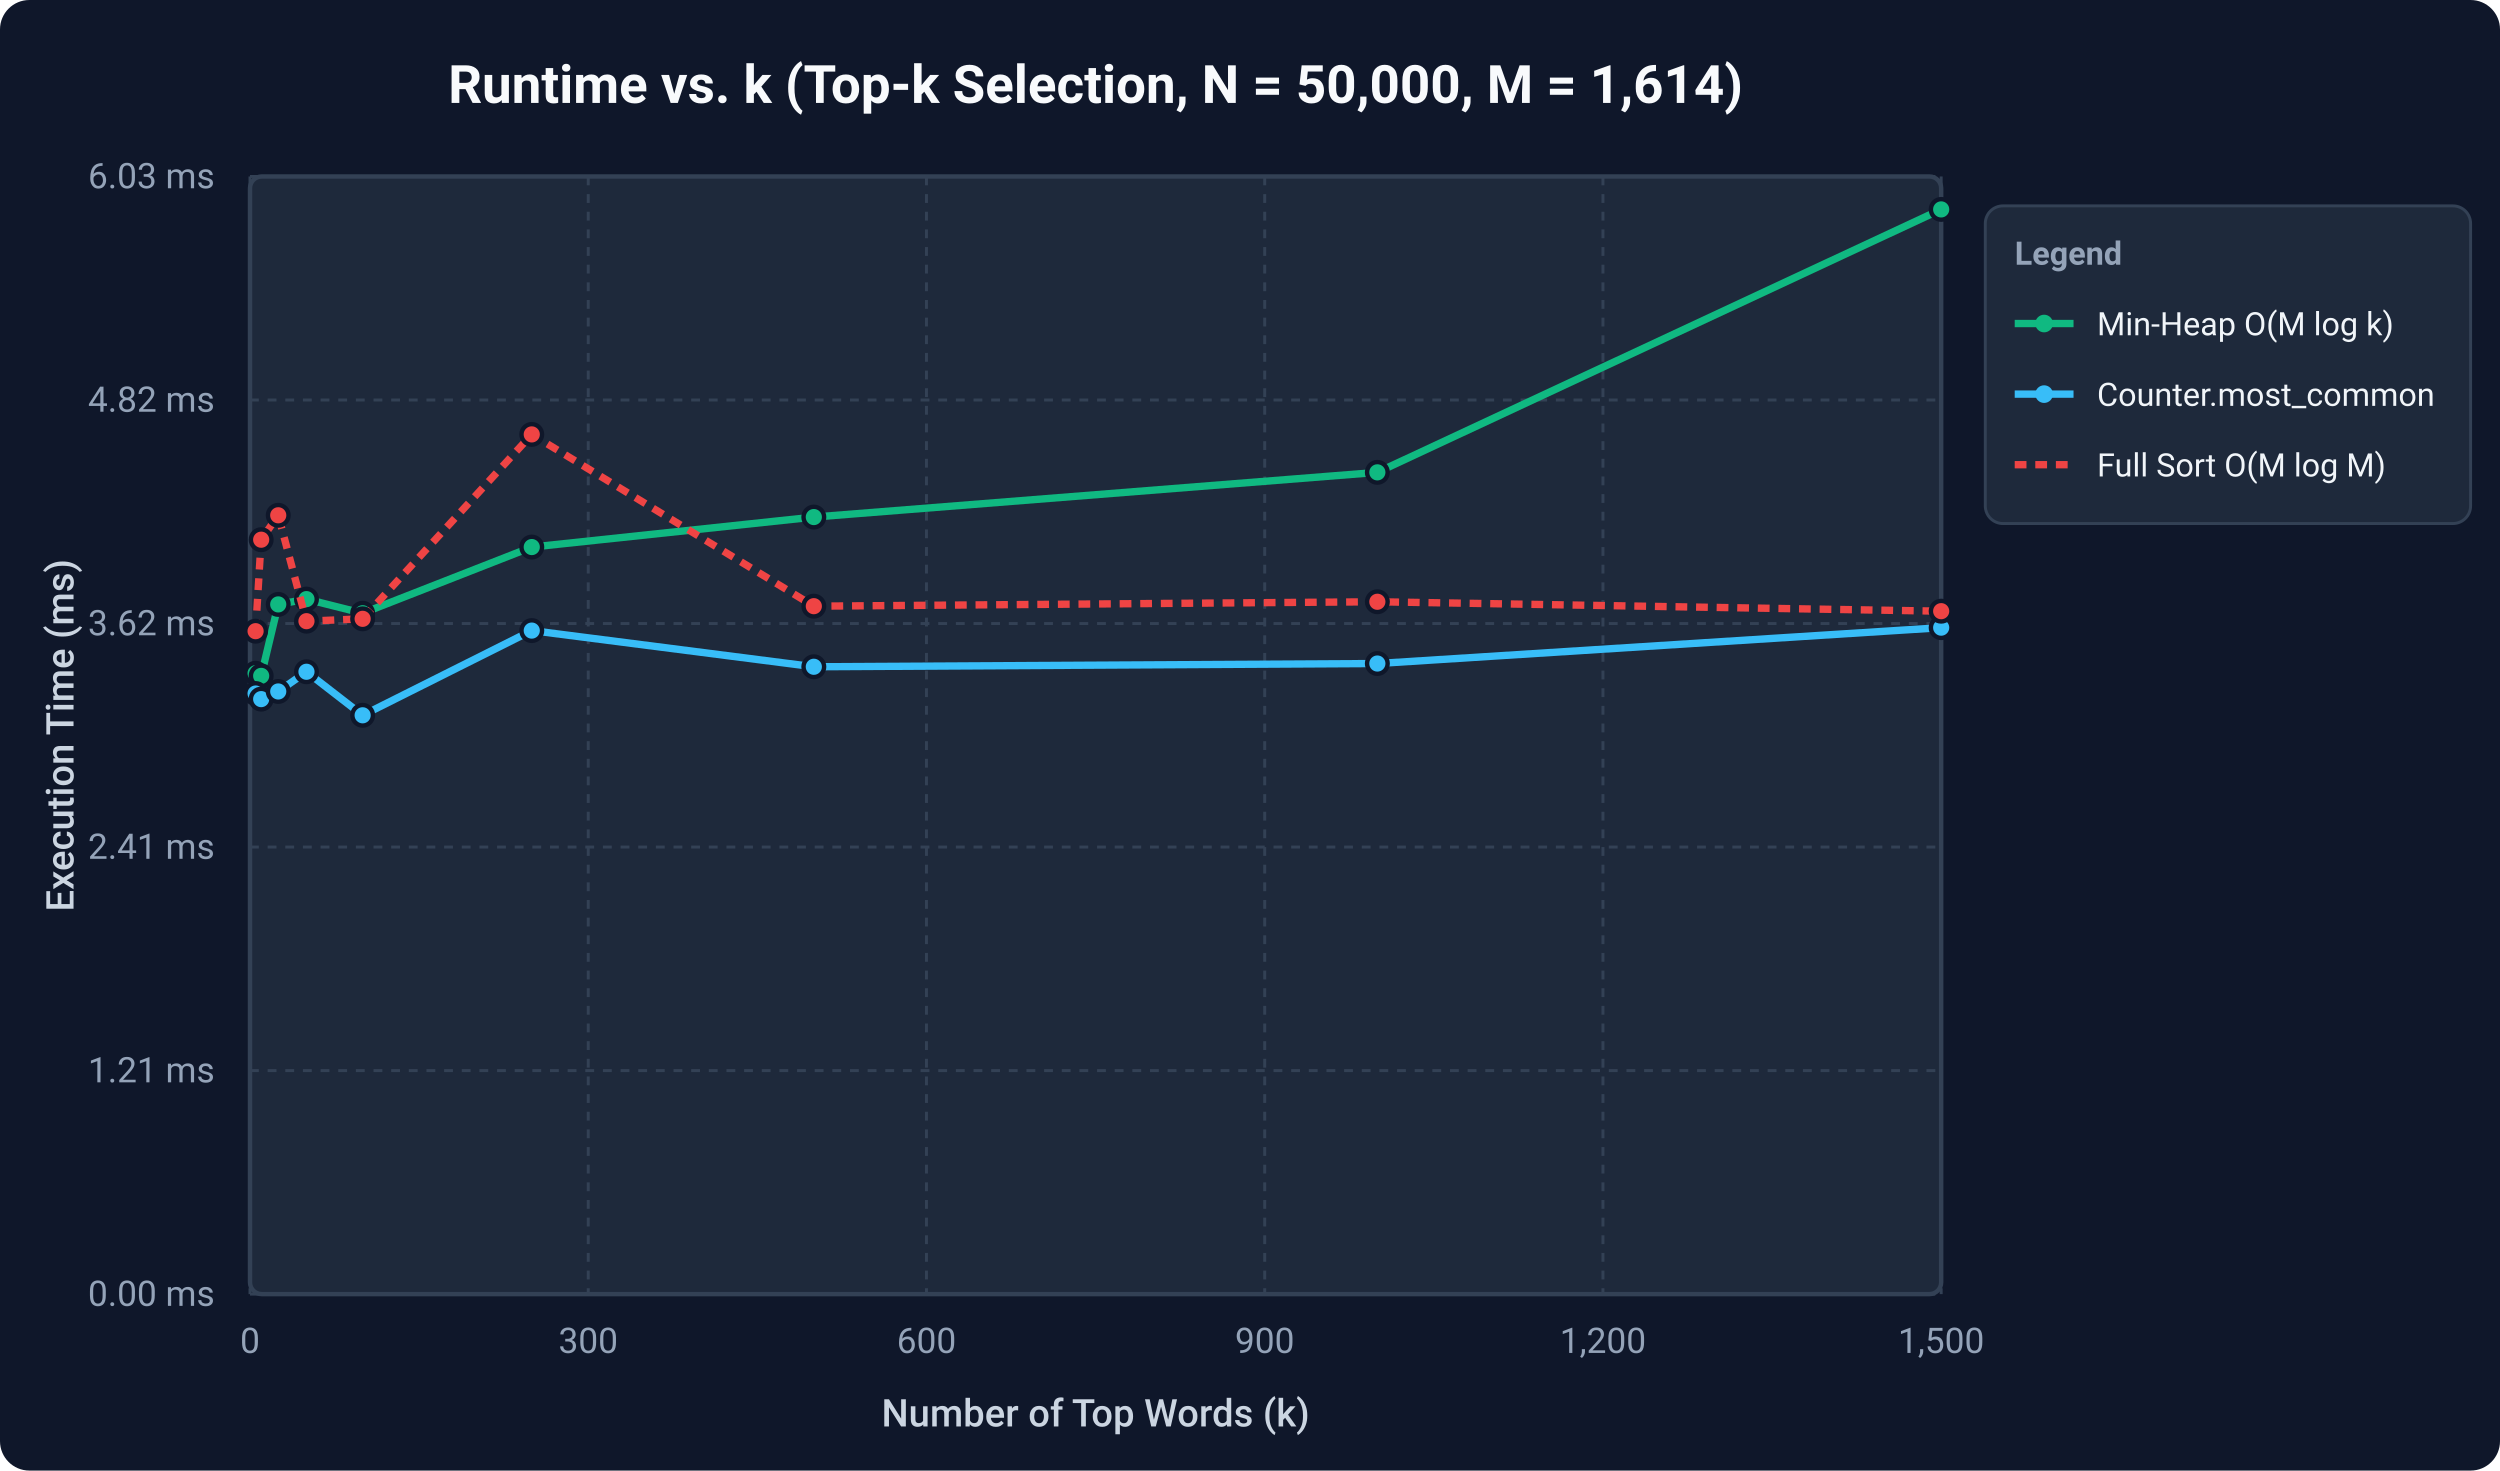
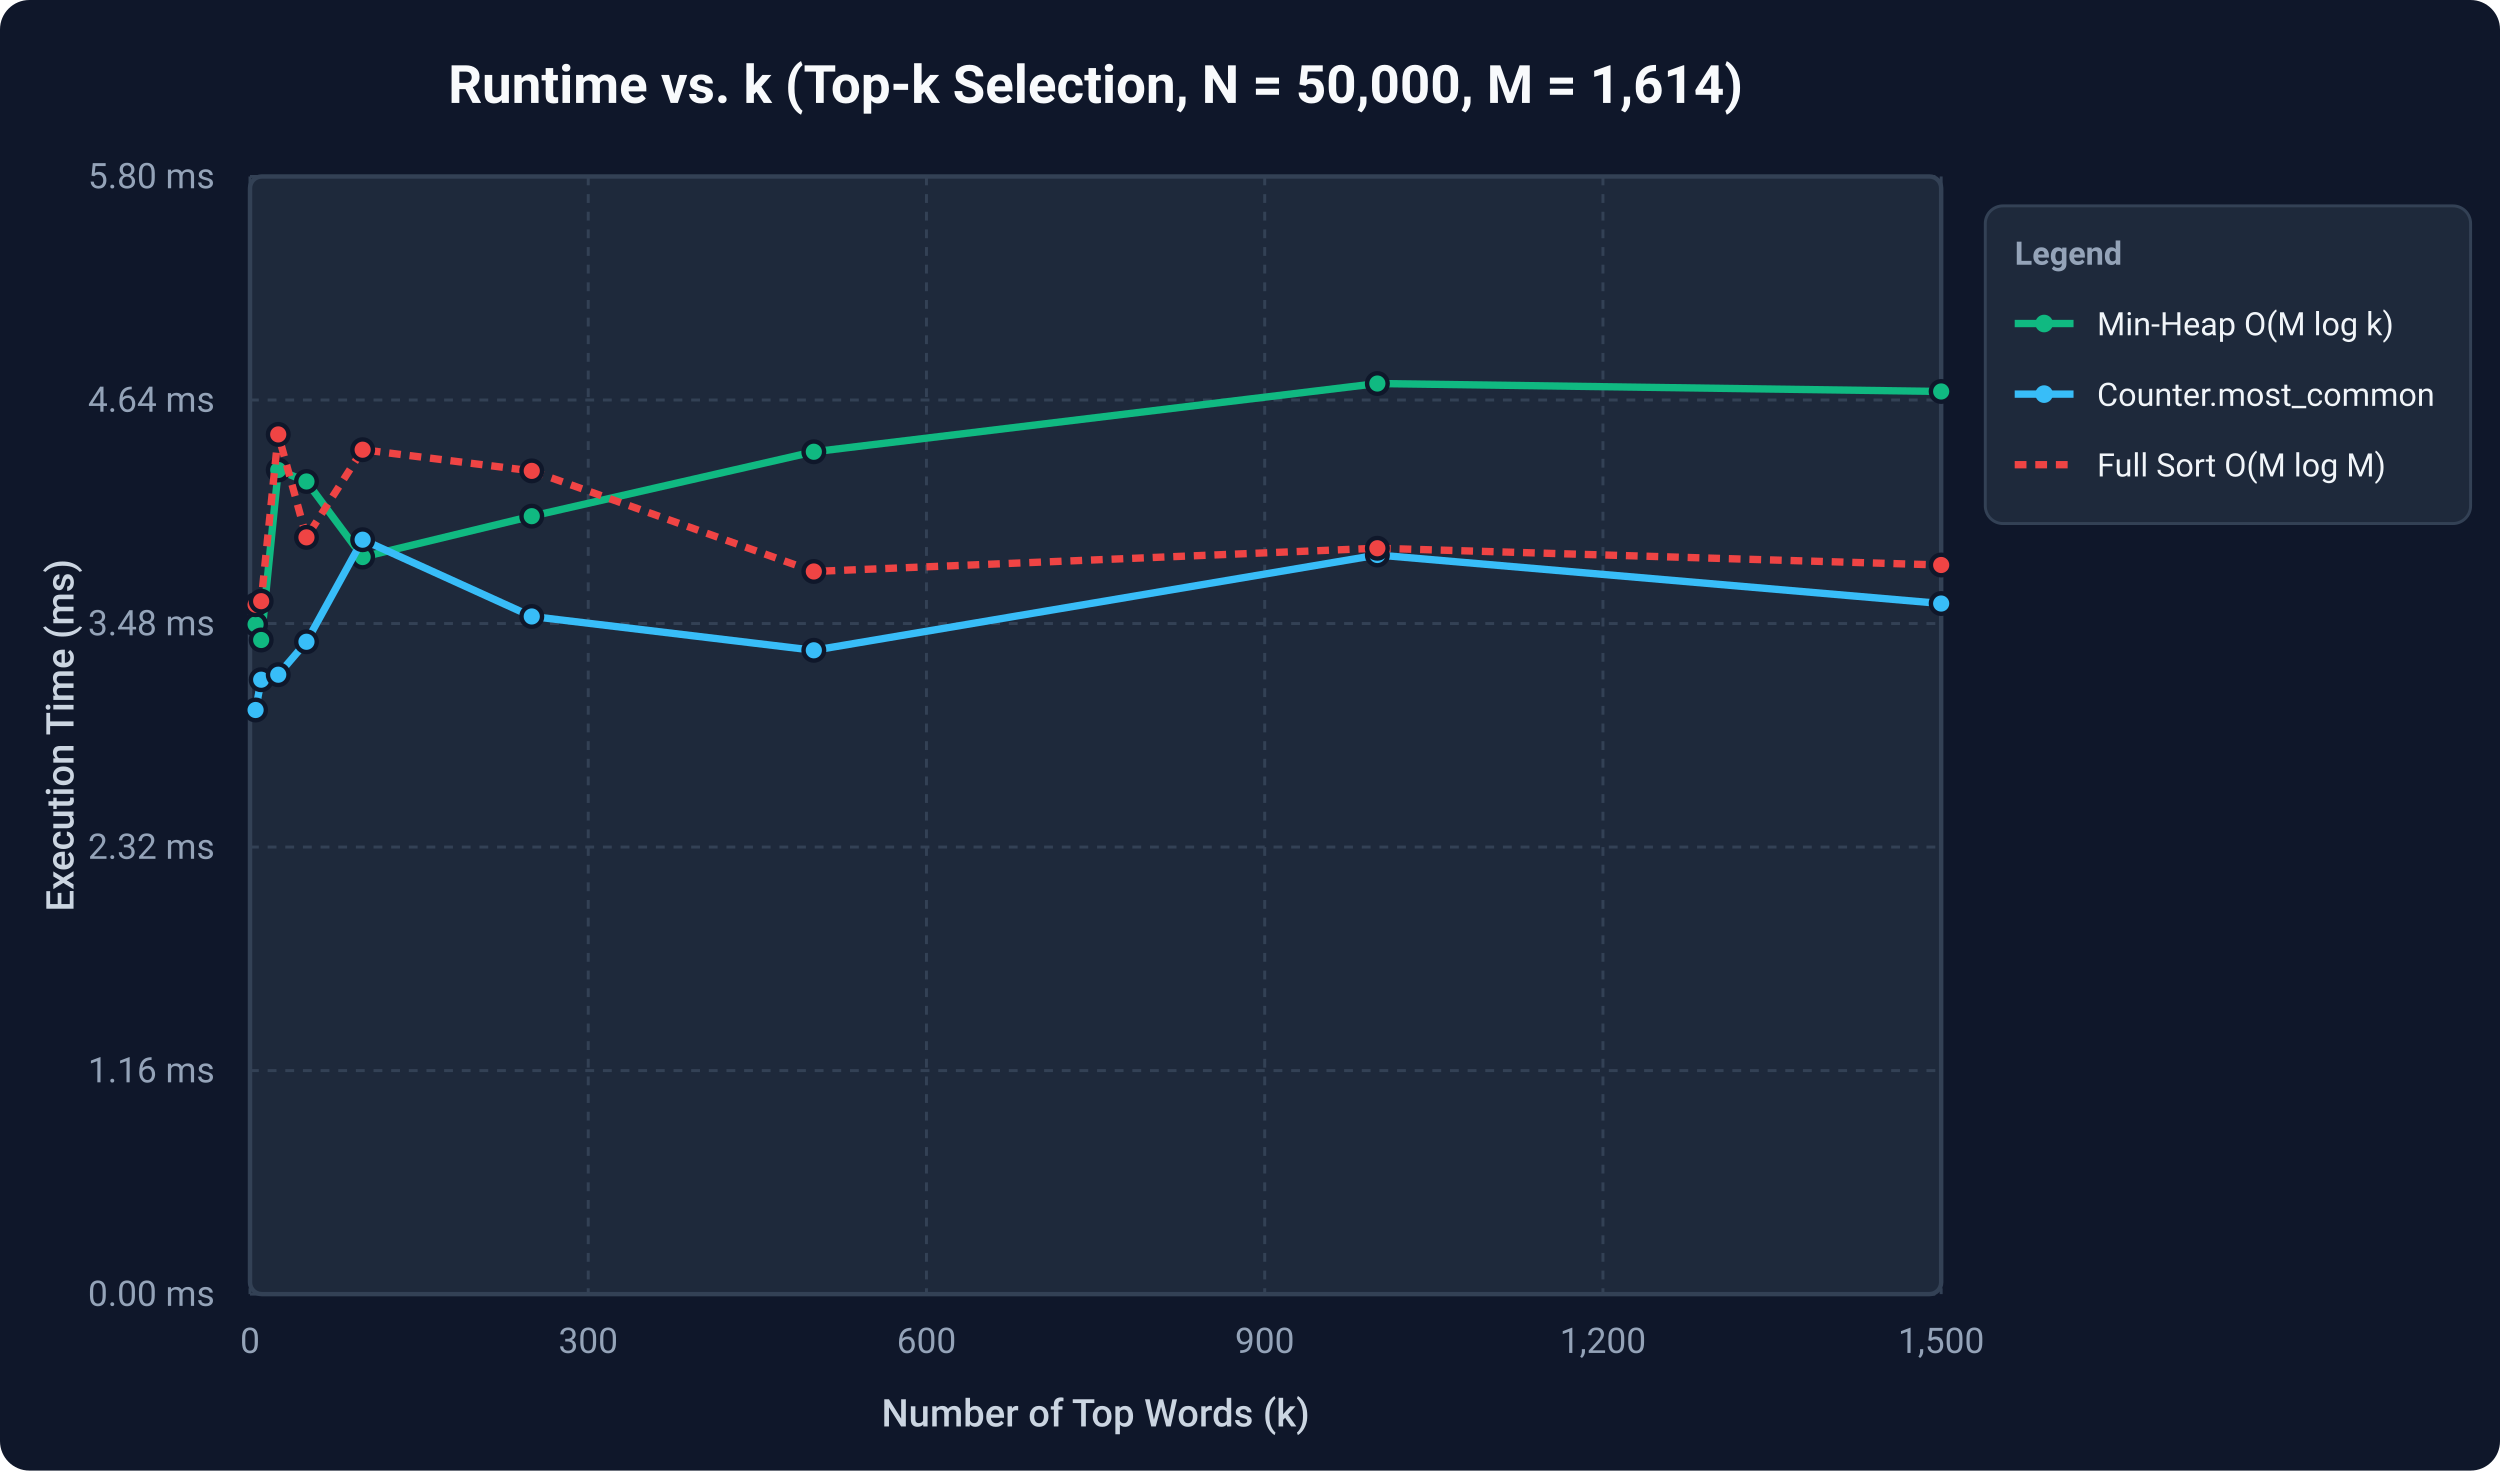
<svg xmlns="http://www.w3.org/2000/svg" viewBox="0 0 850 500" width="100%" height="100%" style="background-color: #0f172a; font-family: -apple-system, BlinkMacSystemFont, Segoe UI, Roboto, Helvetica, Arial, sans-serif;">
  <rect width="850" height="500" fill="#0f172a" rx="10" />
  <rect x="85" y="60" width="575" height="380" fill="#1e293b" stroke="#334155" stroke-width="1.5" rx="4" />
  <text x="372.5" y="35" text-anchor="middle" fill="#f8fafc" font-size="18" font-weight="600">Runtime vs. k (Top-k Selection, N = 50,000, M = 1,614)</text>
  <line x1="85.0" y1="60" x2="85.0" y2="440" stroke="#334155" stroke-dasharray="3,3" stroke-width="1" />
  <text x="85.0" y="460" text-anchor="middle" fill="#94a3b8" font-size="12">0</text>
  <line x1="200.0" y1="60" x2="200.0" y2="440" stroke="#334155" stroke-dasharray="3,3" stroke-width="1" />
  <text x="200.0" y="460" text-anchor="middle" fill="#94a3b8" font-size="12">300</text>
  <line x1="315.0" y1="60" x2="315.0" y2="440" stroke="#334155" stroke-dasharray="3,3" stroke-width="1" />
  <text x="315.0" y="460" text-anchor="middle" fill="#94a3b8" font-size="12">600</text>
  <line x1="430.0" y1="60" x2="430.0" y2="440" stroke="#334155" stroke-dasharray="3,3" stroke-width="1" />
  <text x="430.0" y="460" text-anchor="middle" fill="#94a3b8" font-size="12">900</text>
  <line x1="545.0" y1="60" x2="545.0" y2="440" stroke="#334155" stroke-dasharray="3,3" stroke-width="1" />
  <text x="545.0" y="460" text-anchor="middle" fill="#94a3b8" font-size="12">1,200</text>
  <line x1="660.0" y1="60" x2="660.0" y2="440" stroke="#334155" stroke-dasharray="3,3" stroke-width="1" />
  <text x="660.0" y="460" text-anchor="middle" fill="#94a3b8" font-size="12">1,500</text>
  <line x1="85" y1="440.0" x2="660" y2="440.0" stroke="#334155" stroke-dasharray="3,3" stroke-width="1" />
  <text x="73" y="444.0" text-anchor="end" fill="#94a3b8" font-size="12">0.00 ms</text>
  <line x1="85" y1="364.0" x2="660" y2="364.0" stroke="#334155" stroke-dasharray="3,3" stroke-width="1" />
-   <text x="73" y="368.0" text-anchor="end" fill="#94a3b8" font-size="12">1.21 ms</text>
+   <text x="73" y="368.0" text-anchor="end" fill="#94a3b8" font-size="12">1.16 ms</text>
  <line x1="85" y1="288.0" x2="660" y2="288.0" stroke="#334155" stroke-dasharray="3,3" stroke-width="1" />
-   <text x="73" y="292.0" text-anchor="end" fill="#94a3b8" font-size="12">2.41 ms</text>
+   <text x="73" y="292.0" text-anchor="end" fill="#94a3b8" font-size="12">2.32 ms</text>
  <line x1="85" y1="212.0" x2="660" y2="212.0" stroke="#334155" stroke-dasharray="3,3" stroke-width="1" />
-   <text x="73" y="216.0" text-anchor="end" fill="#94a3b8" font-size="12">3.62 ms</text>
+   <text x="73" y="216.0" text-anchor="end" fill="#94a3b8" font-size="12">3.48 ms</text>
  <line x1="85" y1="136.0" x2="660" y2="136.0" stroke="#334155" stroke-dasharray="3,3" stroke-width="1" />
-   <text x="73" y="140.0" text-anchor="end" fill="#94a3b8" font-size="12">4.82 ms</text>
+   <text x="73" y="140.0" text-anchor="end" fill="#94a3b8" font-size="12">4.64 ms</text>
  <line x1="85" y1="60.0" x2="660" y2="60.0" stroke="#334155" stroke-dasharray="3,3" stroke-width="1" />
-   <text x="73" y="64.0" text-anchor="end" fill="#94a3b8" font-size="12">6.03 ms</text>
+   <text x="73" y="64.0" text-anchor="end" fill="#94a3b8" font-size="12">5.80 ms</text>
  <text x="372.5" y="485" text-anchor="middle" fill="#cbd5e1" font-size="13" font-weight="500">Number of Top Words (k)</text>
  <text x="25" y="250.0" text-anchor="middle" fill="#cbd5e1" font-size="13" font-weight="500" transform="rotate(-90 25 250.0)">Execution Time (ms)</text>
-   <path d="M86.9,228.9 L88.8,229.8 L94.6,205.5 L104.2,203.7 L123.3,208.5 L180.8,186.0 L276.7,175.8 L468.3,160.6 L660.0,71.2" fill="none" stroke="#10b981" stroke-width="2.5" stroke-linejoin="round" />
-   <circle cx="86.9" cy="228.9" r="3.5" fill="#10b981" stroke="#0f172a" stroke-width="1.5" />
-   <circle cx="88.8" cy="229.8" r="3.5" fill="#10b981" stroke="#0f172a" stroke-width="1.5" />
-   <circle cx="94.6" cy="205.5" r="3.5" fill="#10b981" stroke="#0f172a" stroke-width="1.5" />
-   <circle cx="104.2" cy="203.7" r="3.5" fill="#10b981" stroke="#0f172a" stroke-width="1.5" />
-   <circle cx="123.3" cy="208.5" r="3.5" fill="#10b981" stroke="#0f172a" stroke-width="1.5" />
-   <circle cx="180.8" cy="186.0" r="3.5" fill="#10b981" stroke="#0f172a" stroke-width="1.5" />
-   <circle cx="276.7" cy="175.8" r="3.5" fill="#10b981" stroke="#0f172a" stroke-width="1.5" />
-   <circle cx="468.3" cy="160.6" r="3.5" fill="#10b981" stroke="#0f172a" stroke-width="1.5" />
-   <circle cx="660.0" cy="71.2" r="3.5" fill="#10b981" stroke="#0f172a" stroke-width="1.5" />
-   <path d="M86.9,235.8 L88.8,237.7 L94.6,235.1 L104.2,228.4 L123.3,243.2 L180.8,214.4 L276.7,226.7 L468.3,225.6 L660.0,213.4" fill="none" stroke="#38bdf8" stroke-width="2.5" stroke-linejoin="round" />
-   <circle cx="86.9" cy="235.8" r="3.5" fill="#38bdf8" stroke="#0f172a" stroke-width="1.5" />
-   <circle cx="88.8" cy="237.7" r="3.5" fill="#38bdf8" stroke="#0f172a" stroke-width="1.5" />
-   <circle cx="94.6" cy="235.1" r="3.5" fill="#38bdf8" stroke="#0f172a" stroke-width="1.5" />
-   <circle cx="104.2" cy="228.4" r="3.5" fill="#38bdf8" stroke="#0f172a" stroke-width="1.5" />
-   <circle cx="123.3" cy="243.2" r="3.5" fill="#38bdf8" stroke="#0f172a" stroke-width="1.5" />
-   <circle cx="180.8" cy="214.4" r="3.5" fill="#38bdf8" stroke="#0f172a" stroke-width="1.5" />
-   <circle cx="276.7" cy="226.7" r="3.5" fill="#38bdf8" stroke="#0f172a" stroke-width="1.5" />
-   <circle cx="468.3" cy="225.6" r="3.5" fill="#38bdf8" stroke="#0f172a" stroke-width="1.5" />
-   <circle cx="660.0" cy="213.4" r="3.5" fill="#38bdf8" stroke="#0f172a" stroke-width="1.5" />
-   <path d="M86.9,214.6 L88.8,183.5 L94.6,175.2 L104.2,211.2 L123.3,210.4 L180.8,147.7 L276.7,206.1 L468.3,204.6 L660.0,207.8" fill="none" stroke="#ef4444" stroke-width="2.5" stroke-dasharray="4,3" stroke-linejoin="round" />
-   <circle cx="86.9" cy="214.6" r="3.5" fill="#ef4444" stroke="#0f172a" stroke-width="1.5" />
-   <circle cx="88.8" cy="183.5" r="3.5" fill="#ef4444" stroke="#0f172a" stroke-width="1.5" />
-   <circle cx="94.6" cy="175.2" r="3.5" fill="#ef4444" stroke="#0f172a" stroke-width="1.5" />
-   <circle cx="104.2" cy="211.2" r="3.5" fill="#ef4444" stroke="#0f172a" stroke-width="1.5" />
-   <circle cx="123.3" cy="210.4" r="3.5" fill="#ef4444" stroke="#0f172a" stroke-width="1.5" />
-   <circle cx="180.8" cy="147.7" r="3.5" fill="#ef4444" stroke="#0f172a" stroke-width="1.5" />
-   <circle cx="276.7" cy="206.1" r="3.5" fill="#ef4444" stroke="#0f172a" stroke-width="1.5" />
-   <circle cx="468.3" cy="204.6" r="3.5" fill="#ef4444" stroke="#0f172a" stroke-width="1.5" />
-   <circle cx="660.0" cy="207.8" r="3.5" fill="#ef4444" stroke="#0f172a" stroke-width="1.5" />
+   <path d="M86.9,212.3 L88.8,217.6 L94.6,159.8 L104.2,163.7 L123.3,189.4 L180.8,175.5 L276.7,153.6 L468.3,130.4 L660.0,133.1" fill="none" stroke="#10b981" stroke-width="2.5" stroke-linejoin="round" />
+   <circle cx="86.9" cy="212.3" r="3.5" fill="#10b981" stroke="#0f172a" stroke-width="1.5" />
+   <circle cx="88.8" cy="217.6" r="3.5" fill="#10b981" stroke="#0f172a" stroke-width="1.5" />
+   <circle cx="94.6" cy="159.8" r="3.5" fill="#10b981" stroke="#0f172a" stroke-width="1.5" />
+   <circle cx="104.2" cy="163.7" r="3.5" fill="#10b981" stroke="#0f172a" stroke-width="1.5" />
+   <circle cx="123.3" cy="189.4" r="3.5" fill="#10b981" stroke="#0f172a" stroke-width="1.5" />
+   <circle cx="180.8" cy="175.5" r="3.5" fill="#10b981" stroke="#0f172a" stroke-width="1.5" />
+   <circle cx="276.7" cy="153.6" r="3.5" fill="#10b981" stroke="#0f172a" stroke-width="1.5" />
+   <circle cx="468.3" cy="130.4" r="3.5" fill="#10b981" stroke="#0f172a" stroke-width="1.5" />
+   <circle cx="660.0" cy="133.1" r="3.5" fill="#10b981" stroke="#0f172a" stroke-width="1.5" />
+   <path d="M86.9,241.4 L88.8,231.1 L94.6,229.4 L104.2,218.2 L123.3,183.5 L180.8,209.6 L276.7,221.1 L468.3,188.7 L660.0,205.2" fill="none" stroke="#38bdf8" stroke-width="2.5" stroke-linejoin="round" />
+   <circle cx="86.9" cy="241.4" r="3.5" fill="#38bdf8" stroke="#0f172a" stroke-width="1.5" />
+   <circle cx="88.8" cy="231.1" r="3.5" fill="#38bdf8" stroke="#0f172a" stroke-width="1.5" />
+   <circle cx="94.6" cy="229.4" r="3.5" fill="#38bdf8" stroke="#0f172a" stroke-width="1.5" />
+   <circle cx="104.2" cy="218.2" r="3.5" fill="#38bdf8" stroke="#0f172a" stroke-width="1.5" />
+   <circle cx="123.3" cy="183.5" r="3.5" fill="#38bdf8" stroke="#0f172a" stroke-width="1.5" />
+   <circle cx="180.8" cy="209.6" r="3.5" fill="#38bdf8" stroke="#0f172a" stroke-width="1.5" />
+   <circle cx="276.7" cy="221.1" r="3.5" fill="#38bdf8" stroke="#0f172a" stroke-width="1.5" />
+   <circle cx="468.3" cy="188.7" r="3.5" fill="#38bdf8" stroke="#0f172a" stroke-width="1.5" />
+   <circle cx="660.0" cy="205.2" r="3.5" fill="#38bdf8" stroke="#0f172a" stroke-width="1.5" />
+   <path d="M86.9,205.6 L88.8,204.4 L94.6,147.7 L104.2,182.7 L123.3,152.9 L180.8,160.1 L276.7,194.3 L468.3,186.4 L660.0,192.1" fill="none" stroke="#ef4444" stroke-width="2.5" stroke-dasharray="4,3" stroke-linejoin="round" />
+   <circle cx="86.9" cy="205.6" r="3.5" fill="#ef4444" stroke="#0f172a" stroke-width="1.5" />
+   <circle cx="88.8" cy="204.4" r="3.5" fill="#ef4444" stroke="#0f172a" stroke-width="1.5" />
+   <circle cx="94.6" cy="147.7" r="3.5" fill="#ef4444" stroke="#0f172a" stroke-width="1.5" />
+   <circle cx="104.2" cy="182.7" r="3.5" fill="#ef4444" stroke="#0f172a" stroke-width="1.5" />
+   <circle cx="123.3" cy="152.9" r="3.5" fill="#ef4444" stroke="#0f172a" stroke-width="1.5" />
+   <circle cx="180.8" cy="160.1" r="3.5" fill="#ef4444" stroke="#0f172a" stroke-width="1.5" />
+   <circle cx="276.7" cy="194.3" r="3.5" fill="#ef4444" stroke="#0f172a" stroke-width="1.5" />
+   <circle cx="468.3" cy="186.4" r="3.5" fill="#ef4444" stroke="#0f172a" stroke-width="1.5" />
+   <circle cx="660.0" cy="192.1" r="3.5" fill="#ef4444" stroke="#0f172a" stroke-width="1.5" />
  <rect x="675" y="70" width="165" height="108" fill="#1e293b" stroke="#334155" rx="6" />
  <text x="685" y="90" fill="#94a3b8" font-size="11" font-weight="600" text-transform="uppercase">Legend</text>
  <line x1="685" y1="110" x2="705" y2="110" stroke="#10b981" stroke-width="2.5" />
  <circle cx="695" cy="110" r="3" fill="#10b981" />
  <text x="713" y="114" fill="#f1f5f9" font-size="11">Min-Heap O(M log k)</text>
  <line x1="685" y1="134" x2="705" y2="134" stroke="#38bdf8" stroke-width="2.5" />
  <circle cx="695" cy="134" r="3" fill="#38bdf8" />
  <text x="713" y="138" fill="#f1f5f9" font-size="11">Counter.most_common</text>
  <line x1="685" y1="158" x2="705" y2="158" stroke="#ef4444" stroke-width="2.5" stroke-dasharray="4,3" />
  <text x="713" y="162" fill="#f1f5f9" font-size="11">Full Sort O(M log M)</text>
</svg>
